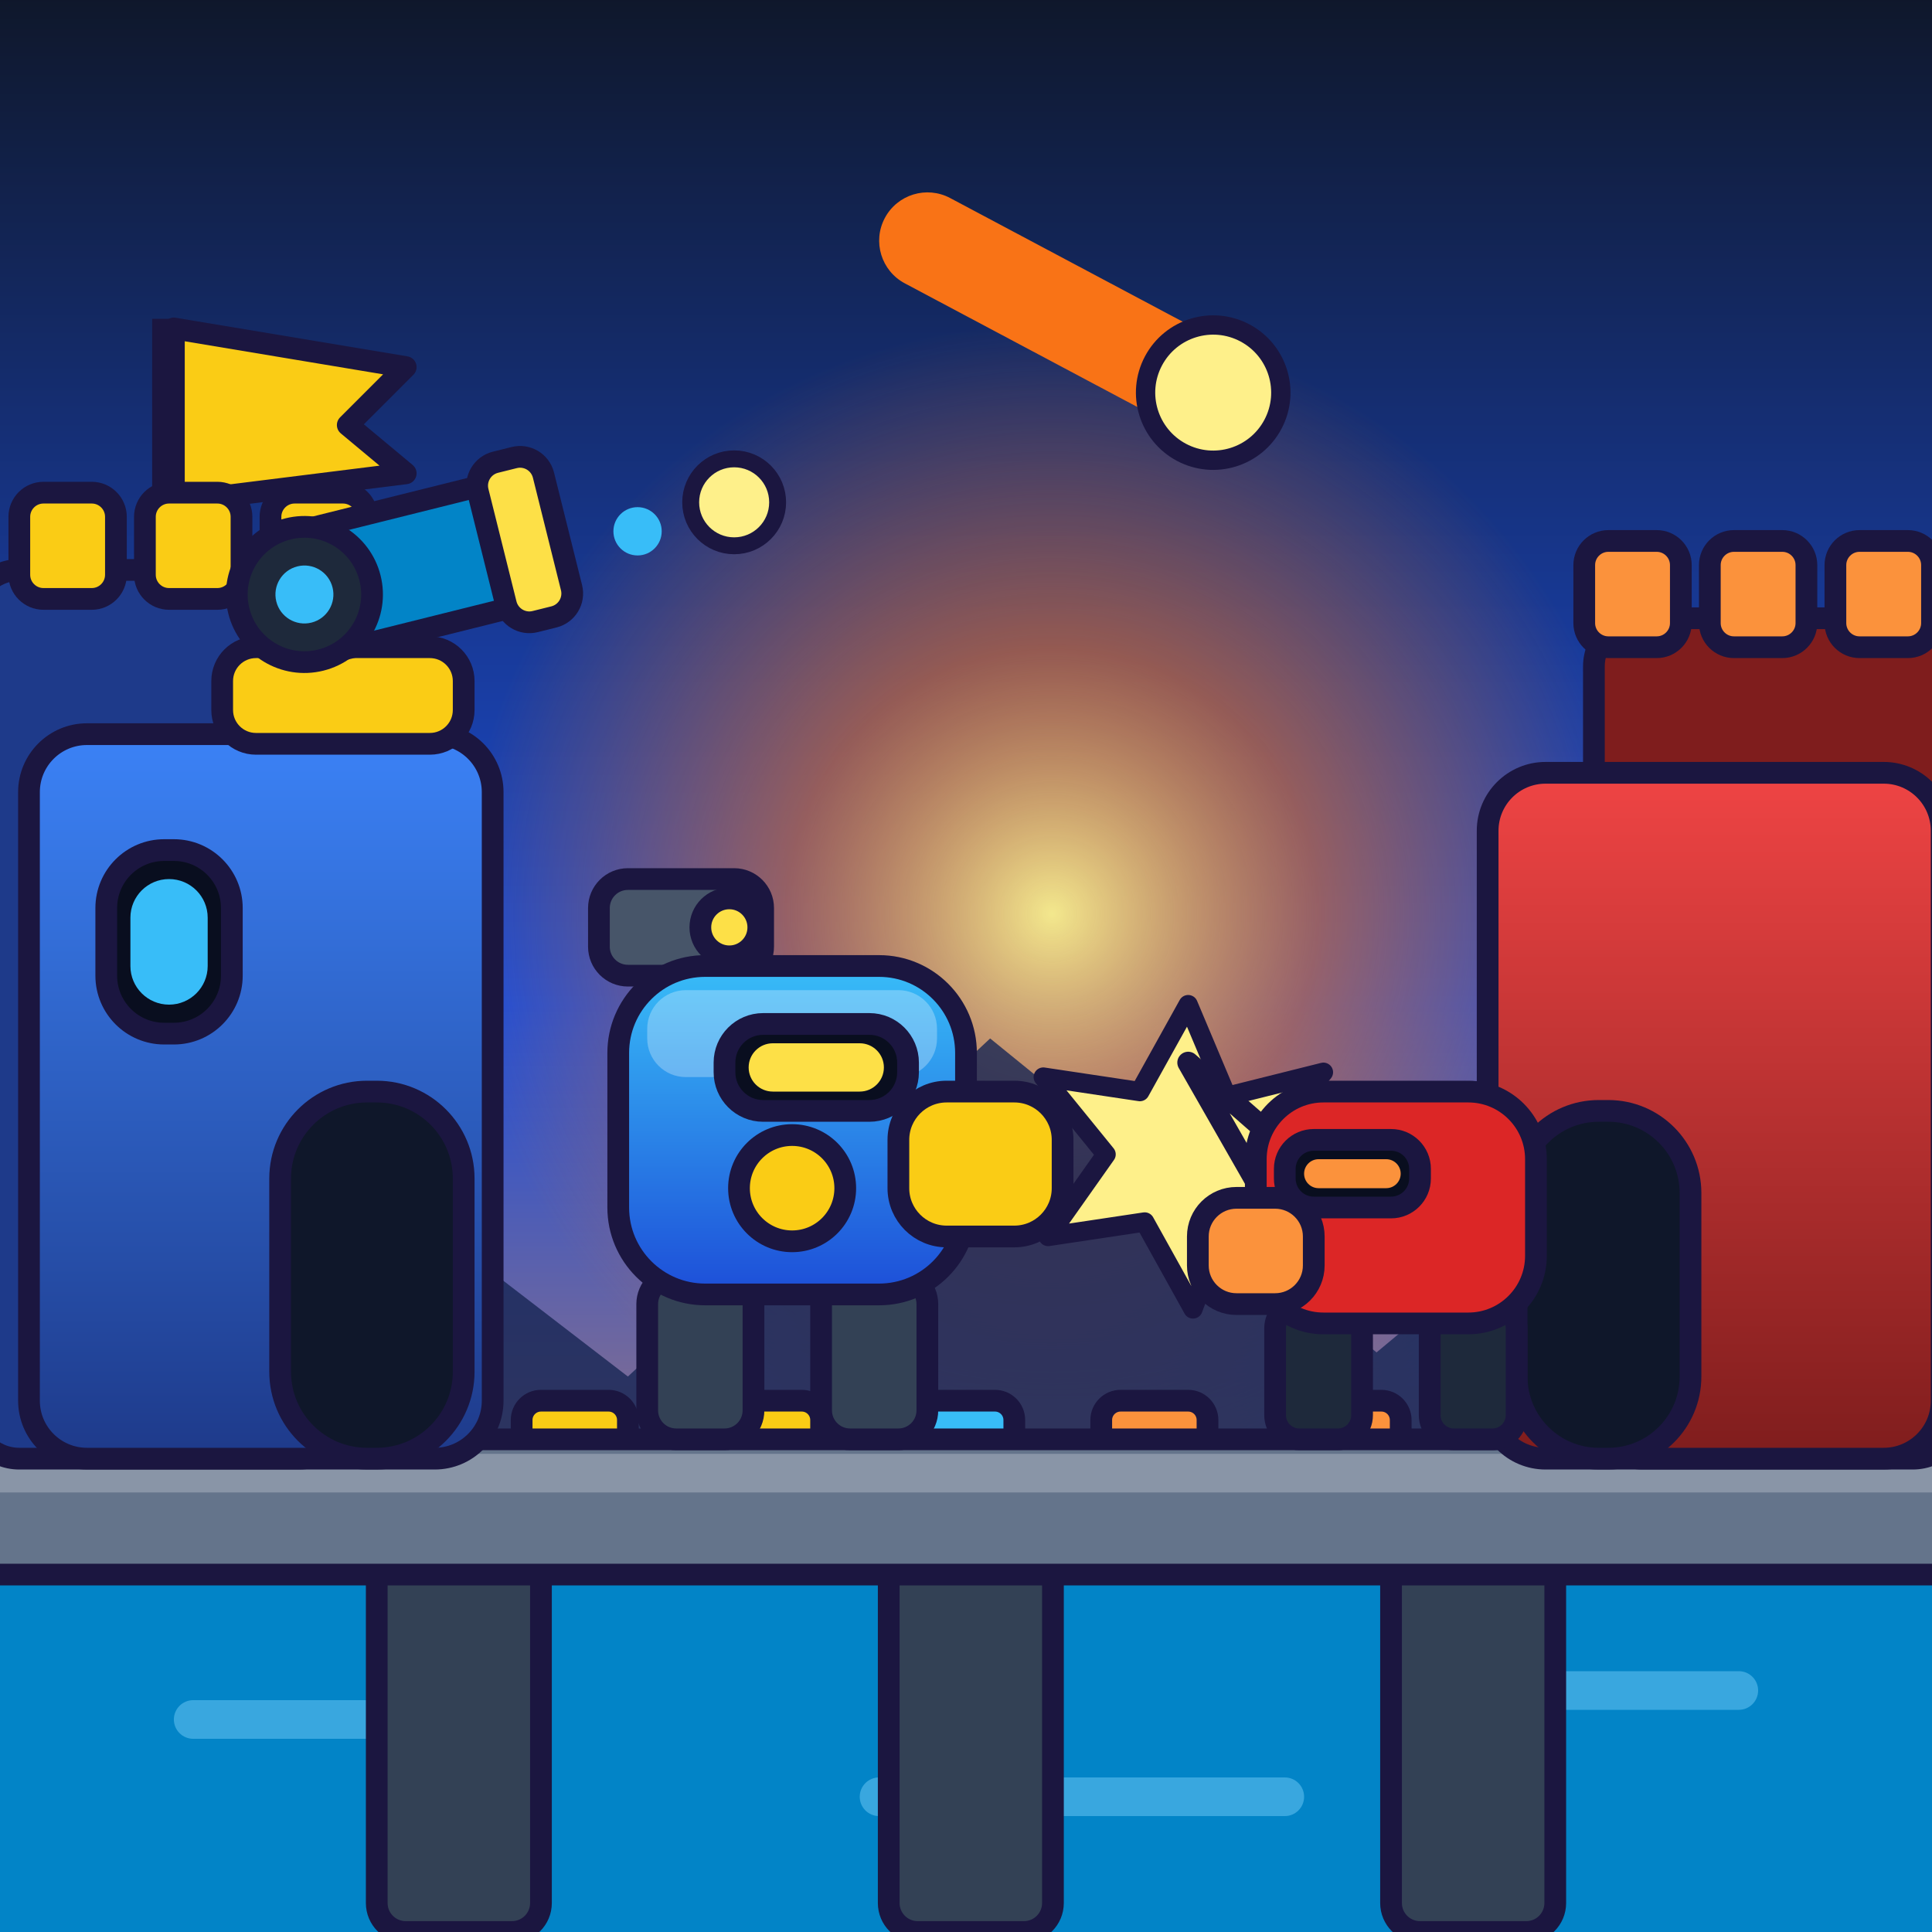
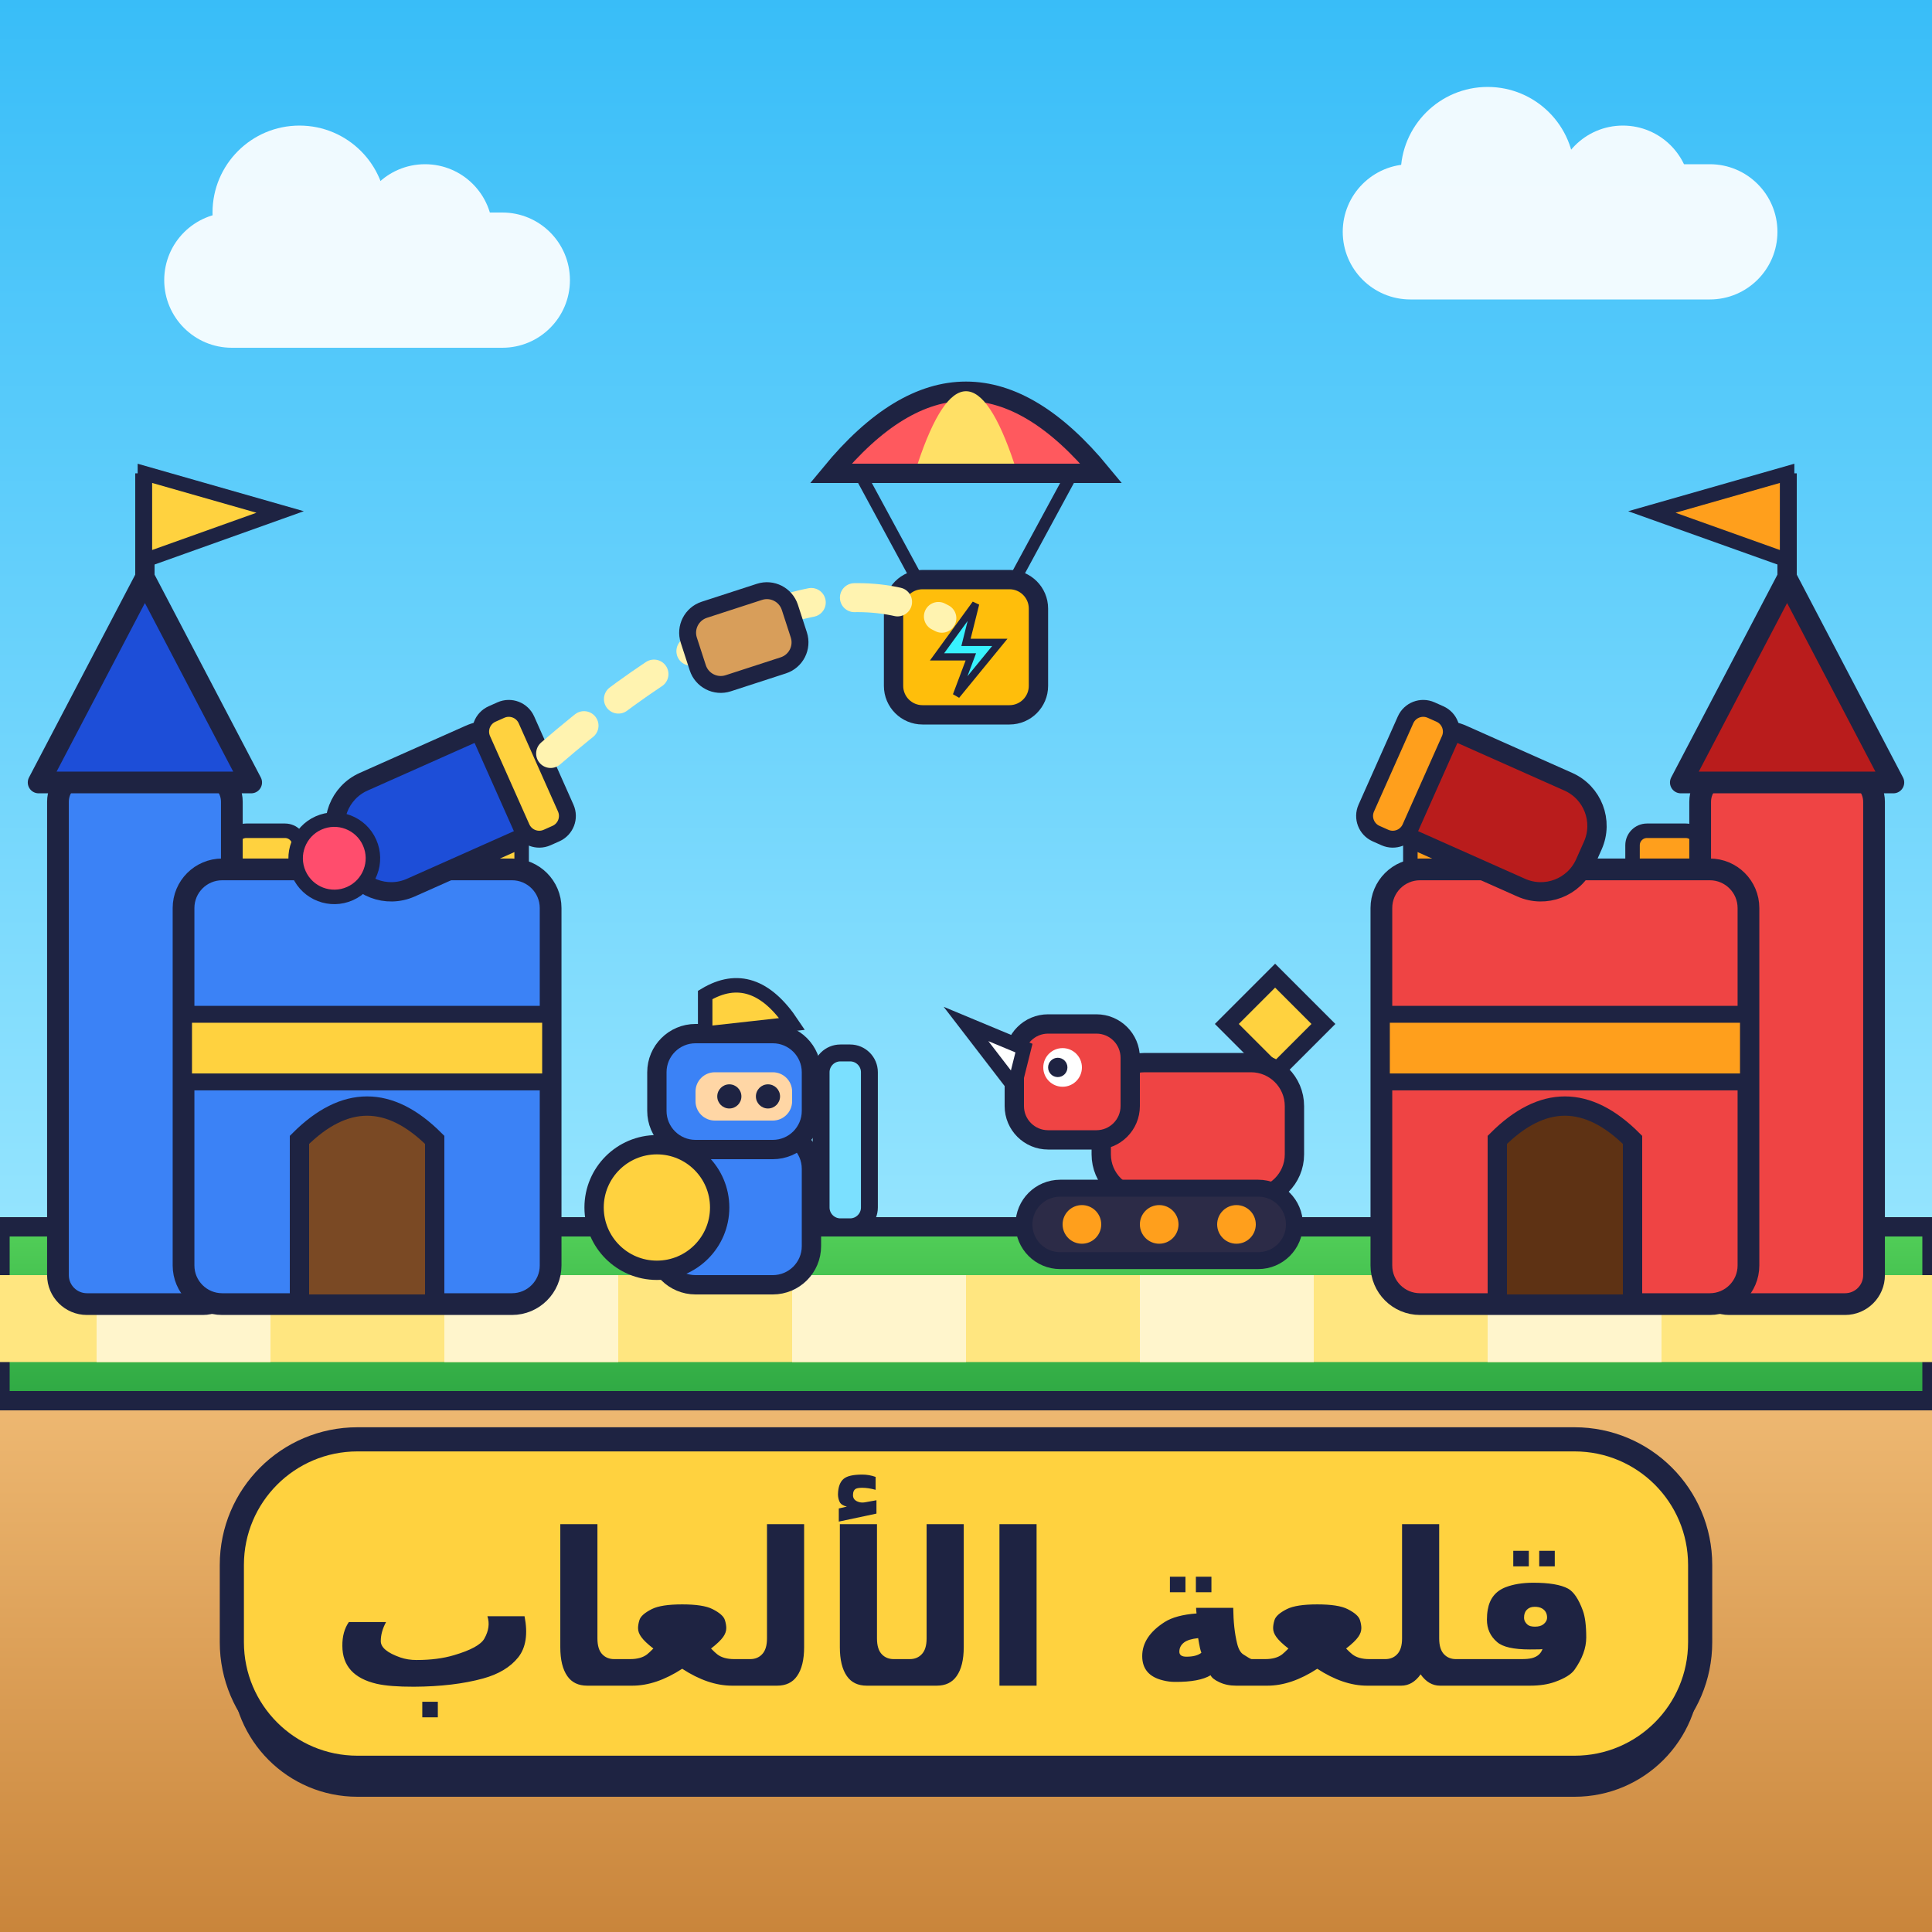
<svg xmlns="http://www.w3.org/2000/svg" viewBox="0 0 400 400">
  <defs>
    <linearGradient id="sky" x1="0" y1="0" x2="0" y2="1">
-       <stop offset="0%" stop-color="#0f172a" />
-       <stop offset="52%" stop-color="#1d4ed8" />
-       <stop offset="100%" stop-color="#fb923c" />
+       <stop offset="0%" stop-color="#38bdf8" />
+       <stop offset="68%" stop-color="#9be7ff" />
+       <stop offset="100%" stop-color="#fff4c4" />
    </linearGradient>
-     <linearGradient id="fortB" x1="0" y1="0" x2="0" y2="1">
-       <stop offset="0%" stop-color="#3b82f6" />
-       <stop offset="100%" stop-color="#1e3a8a" />
+     <linearGradient id="mat" x1="0" y1="0" x2="0" y2="1">
+       <stop offset="0%" stop-color="#52cf58" />
+       <stop offset="100%" stop-color="#2ea843" />
    </linearGradient>
-     <linearGradient id="fortR" x1="0" y1="0" x2="0" y2="1">
-       <stop offset="0%" stop-color="#ef4444" />
-       <stop offset="100%" stop-color="#7f1d1d" />
+     <linearGradient id="wood" x1="0" y1="0" x2="0" y2="1">
+       <stop offset="0%" stop-color="#f2be78" />
+       <stop offset="100%" stop-color="#c9853b" />
    </linearGradient>
-     <linearGradient id="mechB" x1="0" y1="0" x2="0" y2="1">
-       <stop offset="0%" stop-color="#38bdf8" />
-       <stop offset="100%" stop-color="#1d4ed8" />
-     </linearGradient>
-     <radialGradient id="flare" cx="52%" cy="48%" r="42%">
-       <stop offset="0%" stop-color="#fef08a" stop-opacity="0.95" />
-       <stop offset="45%" stop-color="#f97316" stop-opacity="0.55" />
-       <stop offset="100%" stop-color="#f97316" stop-opacity="0" />
-     </radialGradient>
  </defs>
  <rect width="400" height="400" fill="url(#sky)" />
-   <circle cx="212" cy="195" r="145" fill="url(#flare)" />
-   <path d="M0 305 L65 235 L130 285 L205 215 L285 280 L345 230 L400 290 L400 330 L0 330 Z" fill="#172554" opacity="0.8" />
-   <g transform="rotate(28 245 78)">
-     <rect x="175" y="68" width="82" height="20" rx="10" fill="#f97316" />
-     <circle cx="252" cy="78" r="14" fill="#fef08a" stroke="#1b1640" stroke-width="4" />
+   <g fill="#ffffff" opacity="0.92">
+     <rect x="34" y="44" width="84" height="28" rx="14" />
+     <circle cx="62" cy="44" r="18" />
+     <circle cx="88" cy="48" r="14" />
+     <rect x="278" y="34" width="90" height="28" rx="14" />
+     <circle cx="308" cy="36" r="18" />
+     <circle cx="336" cy="40" r="14" />
  </g>
-   <rect x="0" y="318" width="400" height="82" fill="#0284c7" />
-   <rect x="36" y="352" width="76" height="8" rx="4" fill="#7dd3fc" opacity="0.45" />
-   <rect x="178" y="368" width="92" height="8" rx="4" fill="#7dd3fc" opacity="0.45" />
-   <rect x="296" y="346" width="68" height="8" rx="4" fill="#7dd3fc" opacity="0.45" />
-   <g stroke="#1b1640" stroke-width="4.5" stroke-linejoin="round">
-     <rect x="78" y="316" width="34" height="84" rx="6" fill="#334155" />
-     <rect x="184" y="316" width="34" height="84" rx="6" fill="#334155" />
-     <rect x="288" y="316" width="34" height="84" rx="6" fill="#334155" />
-     <rect x="108" y="290" width="22" height="12" rx="4" fill="#facc15" />
-     <rect x="148" y="290" width="22" height="12" rx="4" fill="#facc15" />
-     <rect x="188" y="290" width="22" height="12" rx="4" fill="#38bdf8" />
-     <rect x="228" y="290" width="22" height="12" rx="4" fill="#fb923c" />
-     <rect x="268" y="290" width="22" height="12" rx="4" fill="#fb923c" />
-     <rect x="-8" y="298" width="416" height="28" rx="6" fill="#64748b" />
+   <g transform="translate(200,98)">
+     <path d="M-28 0 Q0 -34 28 0 Z" fill="#ff595e" stroke="#1e2342" stroke-width="4" />
+     <path d="M-10 -2 Q0 -32 10 -2 Z" fill="#ffe066" />
+     <line x1="-22" y1="0" x2="-9" y2="24" stroke="#1e2342" stroke-width="2.5" />
+     <line x1="22" y1="0" x2="9" y2="24" stroke="#1e2342" stroke-width="2.5" />
+     <rect x="-15" y="22" width="30" height="28" rx="6" fill="#ffbe0b" stroke="#1e2342" stroke-width="4" />
+     <path d="M2 27 L-6 38 H1 L-2 46 L7 35 H0 Z" fill="#38f2ff" stroke="#1e2342" stroke-width="1.5" />
  </g>
-   <rect x="0" y="301" width="400" height="8" fill="#ffffff" opacity="0.24" />
-   <g stroke="#1b1640" stroke-width="4.5" stroke-linejoin="round">
-     <line x1="34" y1="66" x2="34" y2="122" stroke="#1b1640" stroke-width="5" />
-     <path d="M36 68 L84 76 L72 88 L84 98 L36 104 Z" fill="#facc15" />
-     <rect x="-6" y="118" width="78" height="184" rx="10" fill="#1e3a8a" />
-     <rect x="4" y="102" width="20" height="22" rx="5" fill="#facc15" />
-     <rect x="30" y="102" width="20" height="22" rx="5" fill="#facc15" />
-     <rect x="56" y="102" width="20" height="22" rx="5" fill="#facc15" />
-     <rect x="6" y="152" width="96" height="150" rx="12" fill="url(#fortB)" />
-     <rect x="22" y="176" width="26" height="38" rx="12" fill="#090e1f" />
-     <rect x="27" y="182" width="16" height="26" rx="8" fill="#38bdf8" stroke="none" />
-     <rect x="58" y="226" width="38" height="76" rx="18" fill="#0f172a" />
-     <rect x="46" y="134" width="50" height="20" rx="7" fill="#facc15" />
-     <g transform="rotate(-14 72 126)">
-       <rect x="58" y="108" width="56" height="26" rx="8" fill="#0284c7" />
-       <rect x="104" y="104" width="14" height="34" rx="5" fill="#fde047" />
-       <circle cx="64" cy="121" r="14" fill="#1e293b" />
-       <circle cx="64" cy="121" r="6" fill="#38bdf8" stroke="none" />
+   <rect x="0" y="278" width="400" height="122" fill="url(#wood)" />
+   <rect x="0" y="254" width="400" height="36" fill="url(#mat)" stroke="#1e2342" stroke-width="4" />
+   <rect x="0" y="264" width="400" height="18" fill="#ffe680" />
+   <g fill="#fff5cc">
+     <rect x="20" y="264" width="36" height="18" />
+     <rect x="92" y="264" width="36" height="18" />
+     <rect x="164" y="264" width="36" height="18" />
+     <rect x="236" y="264" width="36" height="18" />
+     <rect x="308" y="264" width="36" height="18" />
+   </g>
+   <g transform="translate(8,108)">
+     <rect x="40" y="64" width="14" height="10" rx="3" fill="#ffd23f" stroke="#1e2342" stroke-width="3" />
+     <rect x="86" y="64" width="14" height="10" rx="3" fill="#ffd23f" stroke="#1e2342" stroke-width="3" />
+     <rect x="4" y="52" width="36" height="110" rx="6" fill="#3b82f6" stroke="#1e2342" stroke-width="4.5" />
+     <polygon points="0,54 22,12 44,54" fill="#1d4ed8" stroke="#1e2342" stroke-width="4.5" stroke-linejoin="round" />
+     <line x1="22" y1="12" x2="22" y2="-10" stroke="#1e2342" stroke-width="4" />
+     <polygon points="22,-10 50,-2 22,8" fill="#ffd23f" stroke="#1e2342" stroke-width="3" />
+     <rect x="30" y="72" width="76" height="90" rx="8" fill="#3b82f6" stroke="#1e2342" stroke-width="4.5" />
+     <rect x="30" y="102" width="76" height="14" fill="#ffd23f" stroke="#1e2342" stroke-width="3.5" />
+     <path d="M54 162 V128 Q68 114 82 128 V162 Z" fill="#7a4924" stroke="#1e2342" stroke-width="4" />
+     <g transform="translate(74,64) rotate(-24)">
+       <rect x="-12" y="-12" width="44" height="24" rx="10" fill="#1d4ed8" stroke="#1e2342" stroke-width="4" />
+       <rect x="24" y="-14" width="10" height="28" rx="4" fill="#ffd23f" stroke="#1e2342" stroke-width="3.5" />
+       <circle cx="-14" cy="0" r="8" fill="#ff4d6d" stroke="#1e2342" stroke-width="3" />
    </g>
  </g>
-   <g stroke="#1b1640" stroke-width="4.5" stroke-linejoin="round">
-     <rect x="330" y="128" width="76" height="174" rx="10" fill="#7f1d1d" />
-     <rect x="328" y="112" width="20" height="22" rx="5" fill="#fb923c" />
-     <rect x="354" y="112" width="20" height="22" rx="5" fill="#fb923c" />
-     <rect x="380" y="112" width="20" height="22" rx="5" fill="#fb923c" />
-     <rect x="308" y="160" width="94" height="142" rx="12" fill="url(#fortR)" />
-     <rect x="314" y="230" width="36" height="72" rx="17" fill="#0f172a" />
+   <g transform="translate(284,108)">
+     <rect x="8" y="64" width="14" height="10" rx="3" fill="#ff9f1c" stroke="#1e2342" stroke-width="3" />
+     <rect x="54" y="64" width="14" height="10" rx="3" fill="#ff9f1c" stroke="#1e2342" stroke-width="3" />
+     <rect x="68" y="52" width="36" height="110" rx="6" fill="#ef4444" stroke="#1e2342" stroke-width="4.5" />
+     <polygon points="64,54 86,12 108,54" fill="#b91c1c" stroke="#1e2342" stroke-width="4.5" stroke-linejoin="round" />
+     <line x1="86" y1="12" x2="86" y2="-10" stroke="#1e2342" stroke-width="4" />
+     <polygon points="86,-10 58,-2 86,8" fill="#ff9f1c" stroke="#1e2342" stroke-width="3" />
+     <rect x="2" y="72" width="76" height="90" rx="8" fill="#ef4444" stroke="#1e2342" stroke-width="4.5" />
+     <rect x="2" y="102" width="76" height="14" fill="#ff9f1c" stroke="#1e2342" stroke-width="3.5" />
+     <path d="M26 162 V128 Q40 114 54 128 V162 Z" fill="#5e3214" stroke="#1e2342" stroke-width="4" />
+     <g transform="translate(34,64) rotate(24)">
+       <rect x="-32" y="-12" width="44" height="24" rx="10" fill="#b91c1c" stroke="#1e2342" stroke-width="4" />
+       <rect x="-34" y="-14" width="10" height="28" rx="4" fill="#ff9f1c" stroke="#1e2342" stroke-width="3.5" />
+     </g>
  </g>
-   <circle cx="152" cy="104" r="9" fill="#fef08a" stroke="#1b1640" stroke-width="3.5" />
-   <circle cx="132" cy="110" r="5" fill="#38bdf8" />
-   <g transform="translate(116 176)" stroke="#1b1640" stroke-width="4.5" stroke-linejoin="round">
-     <rect x="18" y="88" width="22" height="34" rx="6" fill="#334155" />
-     <rect x="54" y="88" width="22" height="34" rx="6" fill="#334155" />
-     <rect x="8" y="6" width="34" height="20" rx="6" fill="#475569" />
-     <circle cx="35" cy="16" r="6" fill="#fde047" />
-     <rect x="12" y="24" width="72" height="68" rx="18" fill="url(#mechB)" />
-     <rect x="18" y="29" width="60" height="18" rx="8" fill="#ffffff" opacity="0.28" stroke="none" />
-     <rect x="34" y="36" width="38" height="18" rx="8" fill="#090e1f" />
-     <rect x="39" y="40" width="28" height="10" rx="5" fill="#fde047" stroke="none" />
-     <circle cx="48" cy="70" r="11" fill="#facc15" />
-     <rect x="70" y="50" width="34" height="30" rx="10" fill="#facc15" />
+   <path d="M114 156 Q165 112 195 128" fill="none" stroke="#fff3b0" stroke-width="6" stroke-dasharray="9 9" stroke-linecap="round" />
+   <g transform="translate(154,132) rotate(-18)">
+     <rect x="-11" y="-8" width="22" height="16" rx="5" fill="#d89e5a" stroke="#1e2342" stroke-width="3.5" />
  </g>
-   <path d="M236 226 L246 208 L254 227 L274 222 L260 239 L275 253 L254 252 L247 271 L237 253 L217 256 L229 239 L216 223 Z" fill="#fef08a" stroke="#1b1640" stroke-width="4" stroke-linejoin="round" />
-   <g transform="translate(244 206)" stroke="#1b1640" stroke-width="4.5" stroke-linejoin="round">
-     <rect x="20" y="64" width="18" height="28" rx="5" fill="#1e293b" />
-     <rect x="52" y="64" width="18" height="28" rx="5" fill="#1e293b" />
-     <path d="M18 28 L2 14 L18 42 Z" fill="#fef08a" />
-     <rect x="16" y="20" width="58" height="48" rx="14" fill="#dc2626" />
-     <rect x="22" y="30" width="28" height="14" rx="6" fill="#090e1f" />
-     <rect x="26" y="34" width="20" height="6" rx="3" fill="#fb923c" stroke="none" />
-     <rect x="4" y="42" width="24" height="22" rx="8" fill="#fb923c" />
+   <g transform="translate(128,204)">
+     <rect x="8" y="30" width="32" height="32" rx="8" fill="#3b82f6" stroke="#1e2342" stroke-width="4" />
+     <rect x="8" y="10" width="32" height="24" rx="8" fill="#3b82f6" stroke="#1e2342" stroke-width="4" />
+     <path d="M18 2 Q28 -4 36 8 L18 10 Z" fill="#ffd23f" stroke="#1e2342" stroke-width="3" />
+     <rect x="16" y="18" width="20" height="10" rx="4" fill="#ffd6a5" />
+     <circle cx="23" cy="23" r="2.5" fill="#1e2342" />
+     <circle cx="31" cy="23" r="2.5" fill="#1e2342" />
+     <circle cx="8" cy="46" r="13" fill="#ffd23f" stroke="#1e2342" stroke-width="4" />
+     <rect x="42" y="14" width="10" height="36" rx="4" fill="#7be0ff" stroke="#1e2342" stroke-width="3.5" />
+   </g>
+   <g transform="translate(208,200)">
+     <path d="M46 12 L56 2 L66 12 L56 22 Z" fill="#ffd23f" stroke="#1e2342" stroke-width="3.5" />
+     <rect x="20" y="20" width="40" height="28" rx="9" fill="#ef4444" stroke="#1e2342" stroke-width="4" />
+     <rect x="2" y="12" width="24" height="24" rx="7" fill="#ef4444" stroke="#1e2342" stroke-width="4" />
+     <path d="M4 17 L-8 12 L2 25 Z" fill="#fff" stroke="#1e2342" stroke-width="3" />
+     <circle cx="12" cy="21" r="4" fill="#fff" />
+     <circle cx="11" cy="21" r="2" fill="#1e2342" />
+     <rect x="4" y="46" width="56" height="15" rx="7.5" fill="#2c2b47" stroke="#1e2342" stroke-width="3.5" />
+     <circle cx="16" cy="53.5" r="4" fill="#ff9f1c" />
+     <circle cx="32" cy="53.5" r="4" fill="#ff9f1c" />
+     <circle cx="48" cy="53.5" r="4" fill="#ff9f1c" />
+   </g>
+   <g transform="translate(200,340)">
+     <rect x="-152" y="-36" width="304" height="68" rx="26" fill="#1e2342" />
+     <rect x="-152" y="-42" width="304" height="68" rx="26" fill="#ffd23f" stroke="#1e2342" stroke-width="5" />
+     <text x="0" y="9" text-anchor="middle" direction="rtl" font-family="'Fredoka','Baloo Bhaijaan 2','Segoe UI',sans-serif" font-weight="700" font-size="44" fill="#1e2342">قلعة الألعاب</text>
  </g>
</svg>
